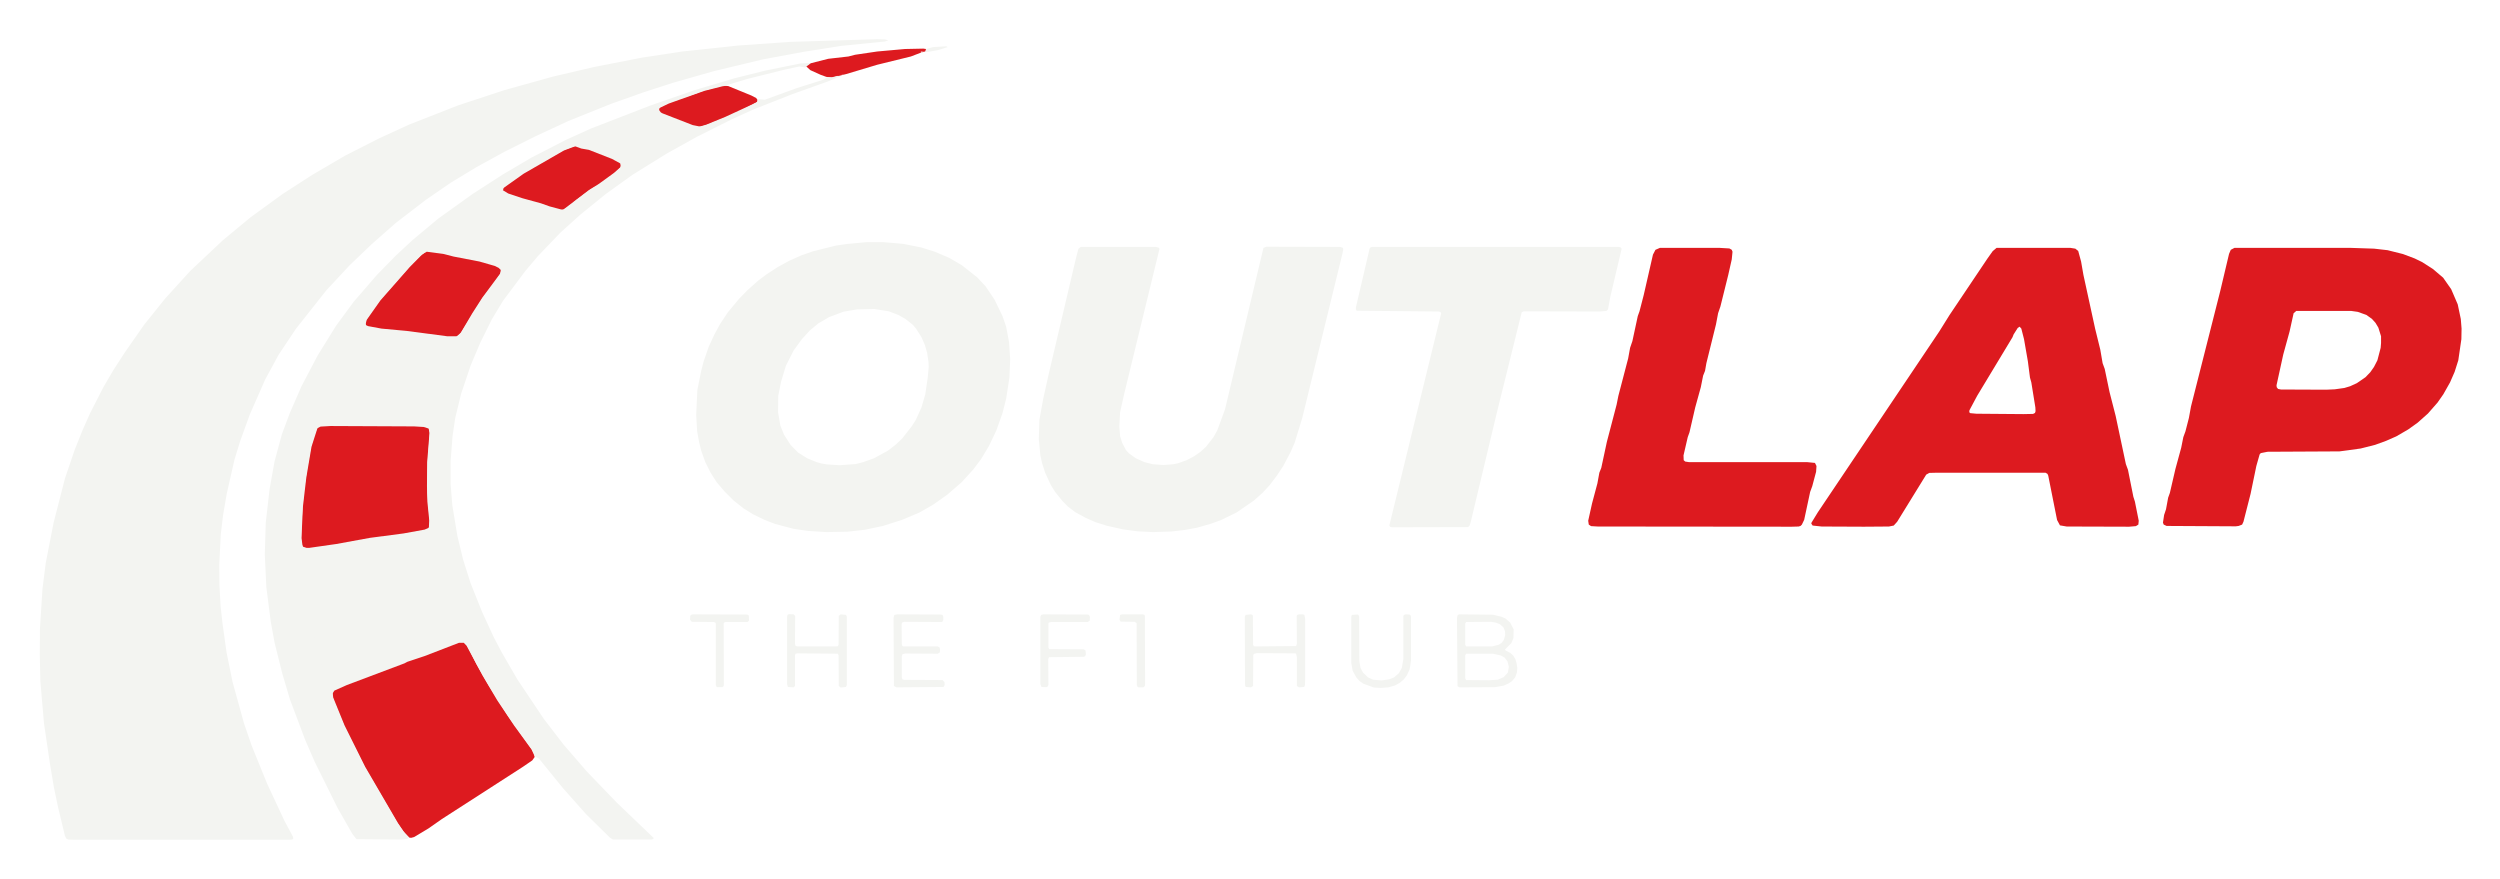
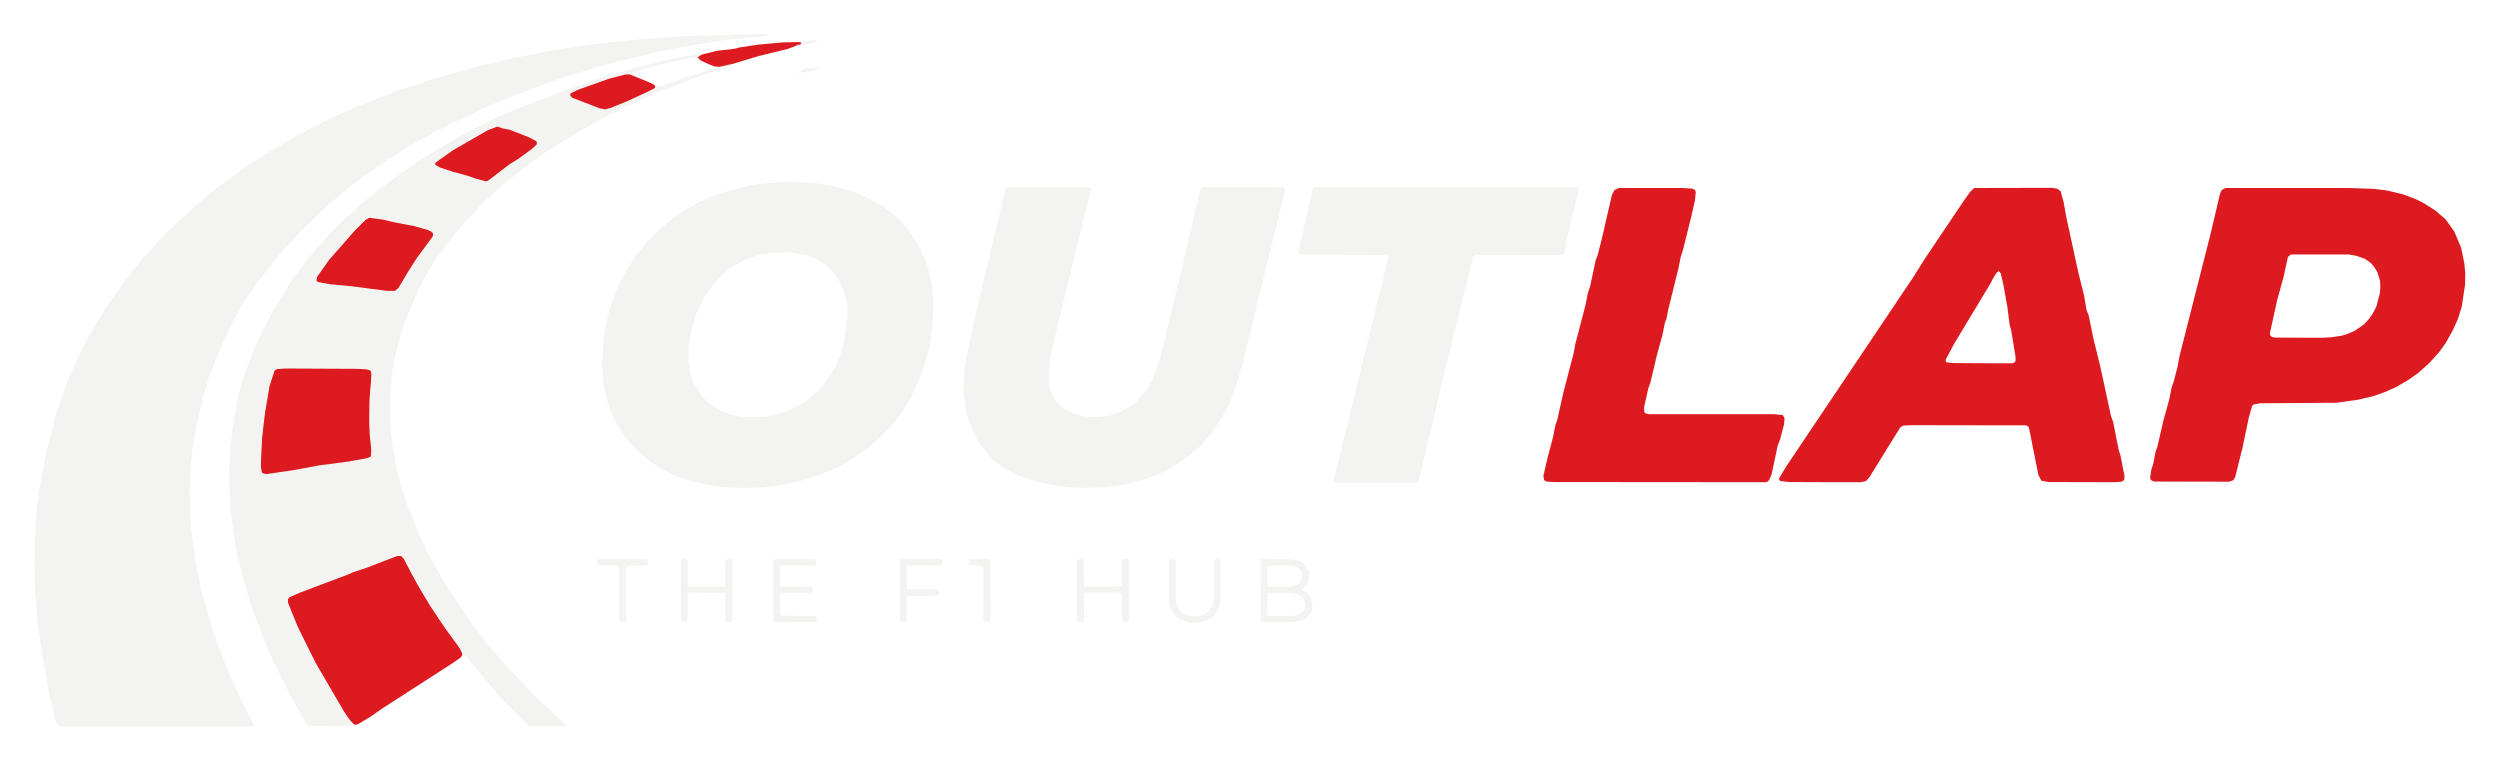
- <svg xmlns="http://www.w3.org/2000/svg" viewBox="0 0 1301 457" role="img" aria-label="Outlap — The F1 Hub">
+ <svg xmlns="http://www.w3.org/2000/svg" viewBox="0 0 1504 457" role="img" aria-label="Outlap — The F1 Hub">
  <path fill="#F3F4F1" fill-rule="evenodd" d="M374.8 44.5L376 44.3L376.2 45.5L375 45.7L374.7 45.5ZM372.2 45L374 44.8L374.3 45L374.2 46L372.5 46.3L370.5 47.2L367 47.8L364 49.2L363 49.3L361.5 50.2L358 50.8L356.5 51.7L352.5 52.8L345 56.3L344.4 57L344.8 58L347.5 59.2L348.5 59.3L351 60.7L354 61.3L356 62.7L362 64.7L365 64.7L367 64.2L368.5 63.3L371.5 62.7L373.5 61.3L375 61.2L376.5 60.3L377.5 60.2L378.5 59.3L380.5 58.7L383 57.3L384 57.2L386 56.2L387 55.3L388.5 55.3L388.7 56.5L383.5 59.2L382.5 59.3L378 61.7L375.5 62.3L372 64.2L370.5 64.3L368 65.7L365 66.3L364 67.2L360 69.2L359 69.3L353.5 72.2L352.5 72.3L351.5 73.2L350.5 73.3L344.5 76.3L343.5 77.2L342.5 77.3L338.5 79.3L337.5 80.2L335 81.3L334 82.2L330 84.3L327.5 86.2L325.5 86.2L324.5 85.8L324.2 87L321 90.2L318.5 91.8L317 93.2L315.5 93.8L313.5 95.7L311 96.8L309.5 98.2L308 98.8L306.5 100.2L304.5 101.3L304 102.2L302.5 102.8L301 104.2L300.5 104.3L298 106.7L295.5 108.3L292.7 111L291.8 111.5L282.7 120L281.2 121L267.5 134.8L267.2 135.5L264.5 138.3L263.5 139.7L261.3 141L261.2 143L259.3 145L257.2 148.5L252.3 154.5L250.7 157.5L249.3 159L247.7 162L246.3 163.5L245.2 166L243.3 168.5L241.7 172L238.8 175.5L238.7 177.5L237.3 180L236.2 183.5L235.3 184.5L235.2 185.5L233.3 189.5L233.2 191L232.3 192.5L231.3 195.5L231.2 197L230.3 198.5L230.2 200L229.3 202L229.2 204L228.3 206L228.2 208L227.3 210.5L227.2 212.5L226.3 214.5L226.2 217L225.3 219.5L225.2 222L224.3 223L224 229.2L222.8 229L222.7 225L222.2 224L220 222.8L188.5 222.7L187 222.3L186 222.7L184.5 222.7L183 222.3L169 222.3L166.5 223.3L165.3 224.5L165.2 226L164.3 227.5L163.3 230.5L163.2 232L162.8 232.5L162.7 234.5L162.3 235L162.2 237.5L161.8 238L161.7 240L161.3 240.5L160.7 245.5L160 245.7L159.3 245.5L159.3 242.5L159.7 242L160.3 237.5L160.7 237L160.8 235L161.2 234.5L161.3 231.5L162.7 228L162.8 226.5L163.7 225L163.8 223.5L164.2 223L164.3 220.5L167.3 211.5L168.2 210L169.3 206L170.2 204.5L170.3 203.5L171.2 202L172.3 198.5L180.3 182L181.2 181L186.3 171.5L187.5 169.8L189.2 168.5L189.8 166L193.2 161.5L193.8 160L195.7 158L197.5 155.3L200.2 152.5L202.3 149.5L204 148.2L204.5 147.3L212 139.2L212.8 138L219.3 131.5L220.5 130.7L221.8 128.5L222.7 128L228.3 122.5L229.2 122L236.3 115.5L245.5 108.3L247.5 107.2L251 104.3L258.5 99.3L260.5 98.7L260.8 97.5L261.5 96.8L262 96.7L263.5 95.3L265 94.7L270 90.8L273 89.2L274 88.3L276.5 87.2L278 85.8L281.5 84.2L282.5 83.3L288 80.7L289 79.8L291.5 78.7L293.5 77.3L294.5 77.2L295.5 76.3L297 76.2L298 75.7L299.5 74.3L300.5 74.2L301.5 73.3L302.5 73.2L303.5 72.3L304.5 72.2L305.5 71.3L306.5 71.2L307.5 70.3L308.5 70.2L312 68.3L313 68.2L318.5 65.3L319.5 65.2L323 63.3L324 63.2L327.5 61.3L331 60.2L337.5 57.3L341 57.2L342.2 56.5L342.5 55.3L343.5 55.2L347 53.3L350.5 52.2L352 51.3L359.5 48.8L361 48.7L362.5 47.8L367 46.3L368.5 46.2L369 45.8L370.5 45.7ZM298 77.3L294 78.8L288 82.7L286 83.3L281.5 86.2L280.5 86.3L278 88.2L272.5 91.3L271 92.7L267.5 94.8L262.9 98.5L265.5 100.2L271 101.8L272.5 102.7L274.5 102.8L279.5 104.7L283.5 105.3L286.5 106.7L288 106.8L288.5 107.2L290 107.3L292.5 108.2L297 105.2L299.5 102.8L300 102.7L305.5 98.3L308 97.2L310 95.3L311 95.2L314.5 92.3L316 91.7L318 89.8L318.7 89.5L321.7 86.5L321.7 85.5L320.5 84.8L319.5 84.7L318.5 83.8L316.5 82.8L314 82.2L310 80.3L308.5 80.2L306.5 78.8L305 78.3L302 78.2L300 77.3ZM223 131.8L221.5 132.3L220 133.3L218 135.7L217.5 135.8L216 137.3L215.5 138.2L214.2 139L213.5 140.2L210.3 143.5L210 144.2L208.8 145L208.7 145.5L206 148.3L205.5 149.2L198.5 156.8L195.3 161L193.7 164L192.3 165.5L191.3 167.5L191.8 168.5L193 169.2L197.5 169.8L198 170.2L206 170.8L207 171.2L212 171.3L212.5 171.7L219 172.3L219.5 172.7L222 172.8L222.5 173.2L229 173.3L229.5 173.7L232 173.8L233 174.2L237 174.2L239 172.7L241.8 167.5L243.7 165L244.3 163.5L246.7 160.5L247.8 158L249.2 156.5L250.3 154L252.2 152L253.3 150L256.7 146L257.3 144.5L258.7 143L259.7 141.5L259.7 141L257.5 139.3L255 138.3L253 138.2L251 137.3L247.5 136.7L247 136.3L244.5 136.2L240.5 134.8L234.5 134.2L230.5 132.8L228 132.7L227 132.3L224 132.2ZM222.3 230L223.5 229.7L223.7 230.5L223.7 234.5L223.3 235.5L223.2 243L223 243.7L222.5 243.7L222 243.7L221.8 243L221.8 235.5L222.2 234.5ZM158.8 247L159.5 246.8L160.2 247L160.2 250.5L159.8 251.5L159.2 256.5L158.5 256.7L157.8 256.5L157.8 254L158.2 253L158.3 250.5L158.7 250ZM221.3 248L222.5 247.8L222.7 248.5L222.8 257.5L223.2 259L223.2 264L223 264.8L222.5 264.8L221.8 264.5L221.7 259L221.3 257.5ZM157.3 258.5L158 258.3L158.7 258.5L158.5 262.2L157.3 262ZM156.8 263.5L158 263.3L158.2 264L158.2 270.5L157.8 272L157.8 282.5L158.3 283.5L159.5 284.2L162 284.2L162.5 283.8L164.5 283.7L165 283.3L168.5 283.2L169 282.8L172.5 282.7L173 282.3L175.5 282.2L176 281.8L178 281.7L178.5 281.3L182.5 281.2L183 280.8L185 280.7L185.5 280.3L188 280.2L188.5 279.8L190.5 279.7L191 279.3L198 278.7L198.5 278.3L200.5 278.2L203 277.3L208 277.2L208.5 276.8L213.5 276.2L216 275.3L219.5 275.2L222.5 273.7L222.8 270L223.5 269.8L224.2 270L224.3 275L225.2 276.5L225.3 280L225.7 280.5L225.8 282.5L226.2 283L226.3 285L226.7 285.5L226.8 287.5L227.2 288L227.3 290L228.2 292L228.3 294L229.2 296L229.3 297.5L230.2 299.5L230.3 301L231.2 303L231.3 304.5L232.2 306L232.3 307.5L233.3 310.5L235.2 314.5L235.3 316L236.2 317.5L236.3 318.5L237.2 320L237.3 321.5L240.2 328L240.3 329.5L241.7 331.5L242.2 332.5L242.3 334L243.7 335.5L248.8 346L250.2 347.5L250.3 348.5L252.7 352L254.3 355.5L256.2 358L256.3 359L257.7 360.5L258.3 362L260.7 365.5L261.3 367.5L262.2 368L262.3 368.5L264.2 370.5L264.3 371.5L266.2 373.5L267.8 376.5L271.7 381.5L272.3 383L276.7 388.5L278.2 391L278 392.2L277 392.2L276.5 391.7L273.7 387.5L271.8 385.5L270.2 382.5L266.3 377.5L264.7 374.5L263.3 373L262.7 371.5L261.3 370L260.7 368L259.8 367.5L258.3 365.5L257.2 363L255.8 361.5L252.2 354.5L250.3 352L248.7 348.5L245.8 344L244.3 341L243.7 339L242.8 338L242 336.3L240.5 335.3L239 335.3L237.5 336.2L234.5 336.8L233.5 337.7L229.5 338.8L227 340.2L224.5 340.8L222 342.2L220.5 342.3L217.5 343.7L213 344.8L211 346.2L209.5 346.3L203 349.2L197.5 350.8L195 352.2L192 352.8L190 354.2L186 355.3L184.5 356.2L182 356.8L180.5 357.7L179.5 357.8L178 358.7L176 359.3L174.3 360.5L174.3 363L175.3 366L176.2 367.5L176.3 368.5L177.7 371L178.3 373.5L179.7 376L179.8 377L181.2 379L182.2 381L182.3 382.5L183.2 383.5L184.8 387L185.7 388L186.7 390L186.8 391L187.7 392L190.2 397L190.3 398L191.7 399.5L192.3 401.5L193.7 403.5L195.3 407L197.7 410.5L200.3 415.5L205.7 423.5L206.3 425.5L207.2 426.5L207.7 428L207.5 428.7L206.5 428.7L206 428.2L204.2 424.5L202.3 422L201.2 419.5L199.8 418L199.2 416.5L197.3 414L195.7 410.5L194.8 409.5L193.2 406L192.3 405L190.2 400.5L189.3 400L189.2 399L184.2 389L183.3 388L183.2 387L182.3 386L181.3 384L181.2 383L178.3 377.5L178.2 376.5L176.3 373L175.2 369.5L172.3 363L172.2 360.5L171.3 359.5L170.3 357.5L170.2 356L169.3 354.5L168.3 351.5L168.2 350L167.3 348.5L167.2 347L165.3 341.5L165.2 339.5L164.3 337.5L163.2 332L162.3 329.5L162.2 328L161.3 326L161.2 323.5L160.3 321L160.2 318L159.8 317.5L159.7 315.5L159.3 315L158.7 308L158.3 307.5L158.2 303.5L157.8 303L157.7 299.5L157.3 298.5L157.2 293.5L156.8 293L156.7 289L156.3 288L156.3 285.5L156.7 284.5L156.3 283L156.2 272.5L156.7 270.5ZM222.3 265.5L223 265.2L223.7 265.5L223.5 268.7L222.3 268.5Z" />
  <path fill="#DD1A1F" fill-rule="evenodd" d="M471 25.5L480.5 25.3L481.9 25.5L482.6 26L482.5 26.5L479.5 27.3L474 29.4L456.5 33.7L440.5 38.5L433 40.4L430 40L427 38.9L421.7 36.5L419.5 34.5L420 33.8L422 32.9L431 30.6L441.5 29.4L445 28.5L456.5 26.8ZM376 44.5L379 44.8L391 49.7L393.5 51L394.2 52L394.1 53L385.5 57.7L377.5 61.2L367.9 65L364.5 65.9L360.5 65.1L344.8 59L343.9 58.5L342.8 57L342.6 56.5L343.2 56L346.9 54L352.5 51.7L361.5 48.9L366.5 47ZM297.6 76.5L299.5 76.2L302.5 77.3L306.5 78L318.5 82.7L322.7 85L323.2 86L323 87L321 89.2L316.8 92.5L313 95.2L307 98.8L300 104L298 105.8L294.5 108.4L293 109L292 109L286 107.4L281.5 105.8L272 103.2L264.5 100.7L261.7 99L261.5 98.5L262 97.4L272.4 90L293.4 78ZM222.1 131L231 132.2L236 133.5L249.5 136.1L257.5 138.4L259.5 139.4L260.6 140.5L260.7 141.5L260.4 142.5L257 147.5L251.2 155L239.5 173.8L237.5 175L232.8 175L211.5 172.2L198.5 171L191.5 169.7L190.5 169.2L190.1 168L190.8 166L194.7 160L198 155.8L214 137.7L219.5 132.4ZM166.8 222L172 221.7L215.5 221.9L220.5 222.2L223 223L223.7 225L222.6 240L222.4 250.5L222.4 256.5L223.6 271L223.5 273.5L223 274.7L221 275.6L210 277.6L192.5 279.9L175 283.1L161 285.1L159.5 285.1L157.7 284.5L157.1 283.5L156.7 280.5L156.9 272.5L158 256.5L159.9 243.5L161.8 232.5L163.4 227L164.9 223ZM238.9 334.5L241.5 334.5L243.1 336L248 345.7L254.2 356.5L264.3 372.5L276.8 390L278.1 392.5L278.2 394L277 395.7L272.2 399L230 426.2L223 431.1L215.5 435.6L214 436L213 435.9L210.5 433.5L206.5 427.8L190 399.5L179 377.5L174 365.5L173 362.5L173 361L174 359.4L180.5 356.5L210.5 345.2L212 344.4L221 341.4Z" />
-   <path fill="#DD1A1F" fill-rule="evenodd" d="M863.8 129L895 129L900 129.3L901.2 130L901.6 131L901.2 135L899.4 143L895.3 159.5L894.1 163L893 168.8L888 189L887.3 193L886.3 195.5L885.1 201.5L882.2 212L879.2 225L878.3 227.5L876.1 237L876.2 239.5L877 240.2L879 240.5L940.5 240.5L944.5 240.9L945.3 242.5L945.1 245.5L943.1 253L942 256L938.9 270.5L937.7 273L937 273.7L936 274L932.5 274.1L831.5 274L828 273.8L826.8 273L826.5 271L828.5 262L831.3 251.5L832.3 246L833.3 243.5L836.2 230L841.3 210.5L842.2 206L847.3 186.5L848.3 181L849.5 177.5L852.3 164.5L853.2 162L855.4 153.5L860.2 132.5L861.5 130ZM1039 129L1077.5 129L1080 129.4L1081.5 130.6L1083 136.1L1084.2 143L1090.3 171L1093 182L1094.2 189L1095.3 192L1097.8 204L1101 216.5L1106.3 241.5L1107.4 244.5L1110.2 258.5L1111 261L1113 271L1112.8 273L1111.5 273.8L1108 274.1L1075.5 274L1072 273.4L1070.5 270.6L1065.9 247.5L1065.5 246.6L1064.5 246L1008 246L1004 246.1L1002.4 247L987.3 271.5L985.5 273.5L983 274L970 274.1L948 274L943.3 273.5L942.6 272.5L942.7 272L946 266.6L1009.2 172.5L1014.5 164L1034.3 134.5L1037 130.7ZM1162.8 129L1223.5 129L1235.5 129.4L1242.5 130.2L1250.5 132.2L1256.6 134.5L1260.5 136.4L1266.1 140L1271.4 144.5L1275.6 150.5L1279 158.4L1280.6 166L1281 171L1280.9 176.5L1279.3 187.5L1277.4 193.5L1275 199L1271.5 205.2L1268.5 209.5L1263.5 215.2L1258.1 220L1253.2 223.5L1247 227.1L1241.5 229.5L1236 231.5L1228.5 233.4L1217.5 234.9L1180 235.1L1176.5 235.8L1175.9 236.5L1174.2 242.5L1171.2 257L1167.5 271.5L1166.8 273L1165 273.7L1163.5 273.9L1127.5 273.7L1126 273L1125.6 272L1126.2 268L1127.2 265L1128.3 259L1129.2 256.5L1132.1 244L1135.1 233L1136.2 227.5L1137.3 224.5L1139.1 217.5L1140.2 211.5L1155.4 151.5L1160 132.1L1160.9 130ZM1195 161.8L1193.6 163L1191.5 172.5L1188.2 184.5L1184.7 200.5L1184.8 201.5L1185.5 202.4L1187 202.7L1210.5 202.8L1215 202.6L1220 201.9L1223 201L1226.5 199.4L1231 196.3L1233.5 193.7L1235.4 191L1237.2 187.5L1238.9 181L1239.1 178.5L1239.1 175L1237.7 170.5L1236.2 168L1234.4 166L1231.5 163.9L1227 162.3L1223.5 161.8ZM1051 170L1050 170.7L1047.9 174L1047.3 175.5L1028.9 206L1024.9 213.5L1024.8 214.5L1025.3 215L1028.5 215.3L1053 215.5L1058 215.4L1059 214.9L1059.3 214L1059.2 212L1057.1 199L1056.4 196.5L1055.3 188L1053.3 176.5L1051.9 171Z" />
-   <path fill="#F3F4F1" fill-rule="evenodd" d="M411 21.8L456.5 20.4L460.5 20.5L462.3 21L460.5 21.6L437.5 23.9L418 27L397 30.9L371.6 37L350.5 43L335 48L318.1 54L295.7 63L278.5 71L262.5 79L247.9 87L234.7 95L221.6 104L206 116L193.5 127L182 138L169.9 151L154 171.1L145 184.6L138 197.5L130 215.7L125 229.5L122 239.3L118 256.9L116.1 268L114.9 278L114.1 294L114.2 304.5L114.8 315.5L115.8 324.5L117.9 339.5L121 354.8L127 376.5L131 388.1L139 407.8L148 427.1L152.5 435.5L152.6 436.5L152 436.9L150.5 437L38.5 437L35.5 436.9L34.5 436.4L33.8 435L30.2 420L28.1 410L26 397.5L22.9 376.5L21 354.5L20.7 340.5L20.8 327L22.1 306.5L23.8 293L27.9 272L33.8 249L38.9 234L42.9 224L46.9 215L53.8 201.5L59 192.6L64.9 183.5L75 169L86 155.3L99 141L116 125L130.5 113L147 101L162.5 91L179.6 81L197.5 71.9L213 64.8L238.5 54.8L262.5 46.9L288 39.8L309 34.9L334 30L355 26.8L384 23.7ZM416.6 33L421 32.8L421.8 33L419 35.1L416 34.6L408.5 36.2L389.2 41L379.5 43.9L378 44.6L376 44.9L366.5 47.3L348 53.9L343.6 56L343.1 56.5L343 57.5L339 57.7L335.5 59L321.3 65L304 73L300.2 75L298.5 76.4L293.5 78.3L272.5 90.4L262.5 97.5L262 98L261.8 99L259 99.9L243.4 111L233.5 119L222.6 129L221.5 131L219 133.1L213.2 139L198 156.3L190.8 166.5L190.2 169L188 170.6L184 177.3L180 184.5L174 197L170 206.6L165.2 220.5L165.3 222.5L162.1 232.5L159.4 248.5L157.6 264L156.9 280L157.5 284.5L157 287L158 297.5L161 320L165.3 338L168 347.8L171.4 358L172 359.3L173.1 360.5L173.4 363L179.3 377.5L190 399L207.2 428.5L209.9 432.5L213 436L212 436.6L209 436.9L185.5 436.7L183.4 434L175.7 420.5L163.8 396.5L158.8 385L150.9 364L146.9 350.5L142.9 334.5L140.9 323.5L138.6 305.5L137.8 288.5L138.3 272L140.3 254.5L142.9 240L146.7 226L150.8 215L156.9 201L165.3 185L174.9 169.5L184.1 157L196.2 143L206 133L214.6 125L228 113.8L246 100.9L261.5 90.9L276.6 82L294.5 72.8L307.5 66.9L338.5 54.9L361.2 47L382 40.8L398 36.8ZM437.9 39L438.5 38.9L439.1 39L438 39.2ZM435.8 39.5L437.8 39.5L430.5 42.5L412.3 49L392 57L381 62L363 71L347 79.9L329.1 91L315.2 101L302 111.7L291.7 121L280 133.2L273.4 141L261.8 156.5L256 166.1L250 178.2L245 190L240 204.8L236.9 217.5L235.5 227L234.5 240L234.5 252L235.4 263L238 278.8L241 291.2L244.9 303.5L250.9 318.5L256.9 331.5L261.1 339.5L269.2 353.5L283 374.1L293.3 387.5L305.4 401.5L321 417.7L340.1 436L340 436.6L339 436.9L319 436.9L317.5 436L305 423.7L293 410.2L280.5 394.8L278.2 393.5L276.6 390L267.5 377.5L258.8 364.5L251.1 351.5L242.8 336L241.4 334.5L241.3 332.5L240.1 330.5L238.7 327L230.7 304.5L226.3 288L224.3 276.5L223.2 274L223.4 271L222.4 261L222.2 253L222.3 240.5L223.5 225.5L223.2 223L224.6 221L225.9 214L229.9 198L232.9 189L238.2 176.5L238.4 174.5L239.9 173L245.8 163L251 154.9L260.2 142.5L260.7 140.5L263 139L267.8 133.5L276 125.1L292.6 110L293.9 108.5L306.5 98.9L311.5 95.8L319.5 90L322.9 87L323 85.2L324 85L326.5 85.4L327.5 85.1L338 78.9L350 72.8L362.5 67.1L364 65.9L367.5 64.9L377.5 60.8L393.3 53.5L394 53L394.5 51.6L398 51.9L414.5 45.9L428.4 41.5L430.5 40.2L433 40.2Z" />
-   <path fill="#F3F4F1" fill-rule="evenodd" d="M451 126L459.5 126L470 126.9L479.5 128.8L486.5 131L494 134.2L500.5 138L508.5 144.3L512.9 149L517.6 156L521.7 164.5L523.6 170L525.1 178L525.7 187L525.3 196.5L523.6 207.5L521.7 215L518.5 224L514.7 232L510.5 239L506.5 244.3L500.5 250.9L493 257.4L485.5 262.7L478.5 266.7L469.5 270.5L459.5 273.7L450 275.7L441 276.7L430 276.9L420.5 276.3L413 275.2L403.5 272.7L398 270.6L392 267.7L387 264.6L381.8 260.5L377 255.7L373 251L369.8 246L367 240.4L364.9 234.5L363.8 230L362.8 224.5L362.3 216L362.9 203L364.9 193L366.2 188L368.8 180.5L371.8 174L374.8 168.5L378.8 162.5L384.6 155.5L389 151L394.6 146L399 142.7L404.7 139L410.5 135.8L417 132.9L423 130.8L435 127.8L440.5 127ZM562.4 128.5L601.5 128.5L603 128.9L603.4 129.5L585 205.1L582.9 214.5L582.5 222L582.9 227L584 230.5L586 234.3L587.6 236L591.1 238.5L595.6 240.5L600 241.6L605.5 242L610.5 241.6L613 241.1L617.5 239.5L621.3 237.5L624.5 235.3L627.6 232.5L631.5 227.5L633.5 223.9L637.5 213L657.5 129L659 128.4L697.5 128.5L698.9 129L699 130L698.6 132L677.7 217.5L673.7 230.5L671.5 235.5L667.8 242.5L664.5 247.5L660.7 252.5L657 256.5L652.5 260.5L643.5 266.7L635.5 270.6L630 272.6L623 274.6L616.5 275.8L609.5 276.6L600 276.9L592 276.5L584.5 275.5L576 273.6L570 271.7L565 269.5L559.5 266.5L555.6 263.5L552.7 260.5L549.1 256L546.9 252.5L543.9 246L542.3 241L541.4 237L540.6 228.5L540.9 218.5L542.9 207.5L545.9 194L559.9 134.5L561.2 129.5ZM713.8 128.5L842.5 128.5L843.5 128.8L843.9 129.5L838 154.5L836.8 161L836 161.8L832.5 162.1L793 162L791.9 162.5L778.9 215L765.4 271.5L764.8 273.5L764 274.3L724.5 274.4L723.5 274.2L723 273.5L750 163L749.5 162.3L748.5 162.1L706 161.7L705.6 161L705.6 160L711.9 133L712.7 129.5L713 128.9ZM446 161L439 162.2L431.5 165L426 168.2L421.5 171.9L417.3 176.5L413 182.4L409 190.3L406.5 198.5L405 206L404.9 214.5L406.1 221.5L408 226.2L411.4 231.5L415.3 235.5L420.1 238.5L425 240.5L427.5 241.2L430.5 241.7L437 242.1L445.3 241.5L449.2 240.5L454.8 238.5L462.1 234.5L466 231.5L469.5 228.2L474.5 221.8L476.6 218.5L479.5 212.1L481.5 205.3L482.8 196.5L483.3 191L483.2 188.5L482.5 183.7L481.3 179.5L479.5 175.4L476.7 171L475 169L471.2 166L467.5 163.9L462.5 162L455 160.8Z" />
-   <path fill="#F3F4F1" fill-rule="evenodd" d="M485.6 24.5L492.5 24.1L493.2 24.5L488 26.1L483 27L481.4 27L481.9 25.5ZM479.1 27L479.5 26.8L480.8 27L479.5 27.5ZM359.6 320L360.5 319.7L388.5 319.8L389.4 320L389.7 320.5L389.8 323L389 323.7L377.5 323.7L376.8 324L376.6 324.5L376.7 356L376.6 357L376 357.6L373 357.6L372.5 356.5L372.5 324.5L372.3 324L371.5 323.7L360 323.6L359.1 322.5L359.2 320.5ZM409.8 320L410.5 319.6L413 319.7L413.8 320.5L413.7 335L414 336.1L415 336.4L435 336.4L436 336.3L436.4 335.5L436.5 320.5L437.5 319.7L440.3 320L440.7 321L440.7 352.5L440.7 356.5L440.2 357.5L437.5 357.8L436.5 357L436.4 341L436 340.2L415 340L414 340.2L413.7 341L413.7 357L413 357.7L410 357.5L409.6 356L409.6 321ZM465.4 320L467 319.7L489.5 319.8L490.5 320L490.9 321L490.9 322.5L490.5 323.5L490 323.7L470.5 323.6L469.4 324L469.2 325L469.3 335L469.5 336L470 336.4L488 336.4L489 337L489.2 338L489.1 339.5L488 340.2L471 340.1L469.6 340.5L469.3 341.5L469.3 352.5L469.6 353.5L470.5 353.8L490.5 353.9L491.5 355L491.6 356.5L491 357.5L466.5 357.7L465.2 357L465 321.5ZM541.8 320L543 319.7L566 319.8L566.7 320L567.2 321L567.1 323L566 323.7L547 323.7L545.8 324L545.6 324.5L545.6 337L546 337.8L564 337.9L564.9 338.5L565.1 340.5L564.7 341.5L564 341.8L545.9 342L545.5 343L545.6 356.5L545 357.5L544.5 357.6L542 357.5L541.4 356L541.4 321ZM582.9 320L584 319.7L594.5 319.7L595.5 319.9L595.8 320.5L595.9 356L595.8 357L595 357.7L592.5 357.7L592 357.5L591.6 356.5L591.5 324.3L590.5 323.6L583.2 323.5L582.6 322.5ZM648.2 320L651 319.7L651.8 320L652 320.5L652.1 335.5L652.5 336.3L653.5 336.4L674.5 336.2L674.9 335L674.8 320.5L675.1 320L676 319.7L678 319.7L678.8 320L679.2 322L679.2 353.5L679.1 356.5L678.7 357.5L676 357.7L674.9 357L674.9 342L674.5 340.2L674 340L654 339.9L652.5 340.3L652.2 341L652.1 357L651 357.7L648.4 357.5L648 357L647.9 355.5L647.8 321ZM703.5 320L706.5 319.8L707 320.1L707.3 321L707.4 344L708 347.6L709.3 350L711.9 352.5L714.5 353.7L719 354.1L723 353.5L725.5 352.5L728 350.3L729.5 347.6L730.3 343L730.3 320.5L730.7 320L731.5 319.7L733.5 319.8L734 320.1L734.3 321L734.3 343.5L733.9 346.5L733.5 348.5L732.1 351.5L730.5 353.6L728.5 355.3L726 356.7L722.5 357.7L718.5 358L715 357.8L709.5 355.8L707.5 354.4L705.8 352.5L703.9 349L703.2 345L703.2 321ZM758.6 320L759.5 319.7L777 319.9L781.5 321L783.5 321.9L785.9 324L787.7 327.5L787.6 332L786.5 334.7L783.2 338L783.5 338.5L786 339.8L787.5 341.2L788.6 343L789.2 345L789.6 347.5L789.4 350L788.5 352.5L786.8 354.5L785 355.7L782.5 356.8L778 357.6L759.5 357.7L758.5 357.1L758.2 321.5ZM763 323.7L762.5 324.5L762.5 335.5L763 336.4L776.5 336.4L780 335.5L781.5 334.5L782.6 333L783.3 330.5L783.2 328.5L782.4 326.5L780.5 324.8L778.4 324L776 323.6ZM763 340.2L762.5 341L762.5 342L762.5 353L763 353.9L775 354L779.5 353.7L782.5 352.4L784.7 350L785.2 347L784.5 344.2L783 342.2L781 341.1L777 340.2Z" />
+   <path fill="#DD1A1F" fill-rule="evenodd" d="M974.1 113.1L1012.1 113.1L1018.2 113.5L1019.7 114.3L1020.2 115.5L1019.7 120.4L1017.5 130.2L1012.5 150.3L1011.1 154.6L1009.7 161.7L1003.6 186.3L1002.7 191.2L1001.6 194.2L1000.1 201.6L996.6 214.4L992.9 230.2L991.7 233.3L989.1 244.9L989.2 247.9L990.2 248.8L992.6 249.2L1067.7 249.2L1072.5 249.7L1073.6 251.6L1073.3 255.2L1070.9 264.4L1069.5 268L1065.7 285.7L1064.3 288.8L1063.4 289.7L1062.2 290.1L1057.9 290.1L934.7 290L930.4 289.7L928.9 288.8L928.5 286.3L931 275.4L934.4 262.6L935.7 255.8L936.8 252.8L940.5 236.3L946.7 212.5L947.7 207L953.9 183.3L955.2 176.5L956.6 172.3L960 156.4L961.2 153.4L963.8 143L969.7 117.4L971.3 114.3ZM1187.8 113.1L1234.8 113L1237.8 113.6L1239.7 115.1L1241.5 121.7L1243 130.2L1250.4 164.3L1253.8 177.8L1255.2 186.3L1256.6 190L1259.6 204.6L1263.4 219.9L1270 250.4L1271.3 254L1274.7 271.1L1275.7 274.1L1278.1 286.4L1277.9 288.8L1276.3 289.8L1272 290.1L1232.4 290L1228.1 289.2L1226.3 285.8L1220.7 257.7L1220.2 256.6L1218.9 255.9L1150 255.8L1145.1 256L1143.2 257.1L1124.7 287L1122.6 289.4L1119.5 290.1L1103.6 290.1L1076.8 290L1071 289.4L1070.2 288.2L1070.4 287.6L1074.4 280.9L1151.4 166.2L1157.9 155.8L1182.1 119.8L1185.4 115.2ZM1338.8 113.1L1412.9 113.1L1427.6 113.6L1436.1 114.6L1445.9 117L1453.3 119.8L1458.1 122.2L1464.9 126.5L1471.3 132L1476.5 139.3L1480.6 149L1482.5 158.2L1483.1 164.3L1483 171.1L1481 184.5L1478.7 191.8L1475.7 198.5L1471.5 206.1L1467.8 211.3L1461.7 218.2L1455.1 224.1L1449.1 228.4L1441.6 232.8L1434.9 235.8L1428.2 238.2L1419 240.4L1405.6 242.3L1359.8 242.6L1355.6 243.4L1354.8 244.3L1352.8 251.6L1349.1 269.3L1344.7 287L1343.7 288.8L1341.5 289.7L1339.7 289.8L1295.8 289.7L1294 288.8L1293.5 287.6L1294.2 282.7L1295.4 279L1296.8 271.7L1297.9 268.7L1301.4 253.4L1305.1 240L1306.4 233.3L1307.7 229.6L1309.9 221.1L1311.3 213.8L1329.9 140.6L1335.5 116.8L1336.6 114.3ZM1378.1 153.1L1376.4 154.6L1373.9 166.2L1369.9 180.8L1365.6 200.3L1365.7 201.6L1366.6 202.6L1368.4 203.1L1397.1 203.2L1402.5 202.9L1408.6 202L1412.3 200.9L1416.6 199L1422.1 195.2L1425.1 192L1427.4 188.7L1429.6 184.5L1431.7 176.5L1432 173.5L1431.9 169.2L1430.2 163.7L1428.4 160.7L1426.3 158.2L1422.7 155.7L1417.2 153.8L1412.9 153.1ZM1202.5 163.1L1201.2 164L1198.7 168L1197.9 169.8L1175.5 207L1170.6 216.2L1170.5 217.4L1171.1 218L1175 218.4L1204.9 218.6L1211 218.5L1212.2 217.8L1212.6 216.8L1212.5 214.4L1209.9 198.5L1209 195.5L1207.7 185.1L1205.2 171.1L1203.6 164.3Z" />
+   <path fill="#F3F4F1" fill-rule="evenodd" d="M411 21.8L456.5 20.4L460.5 20.5L462.3 21L460.5 21.6L437.5 23.9L418 27L397 30.9L371.6 37L350.5 43L335 48L318.1 54L295.7 63L278.5 71L262.5 79L247.9 87L234.7 95L221.6 104L206 116L193.5 127L182 138L169.9 151L154 171.1L145 184.6L138 197.5L130 215.7L125 229.5L122 239.3L118 256.9L116.1 268L114.9 278L114.1 294L114.2 304.5L114.8 315.5L115.8 324.5L117.9 339.5L121 354.8L127 376.5L131 388.1L139 407.8L148 427.1L152.5 435.5L152.6 436.5L152 436.9L150.5 437L38.5 437L35.5 436.9L34.5 436.4L33.8 435L30.2 420L28.1 410L26 397.5L22.9 376.5L21 354.5L20.7 340.5L20.8 327L22.1 306.5L23.8 293L27.9 272L33.8 249L38.9 234L42.9 224L46.9 215L53.8 201.5L59 192.6L64.9 183.5L75 169L86 155.3L99 141L116 125L130.5 113L147 101L162.5 91L179.6 81L197.5 71.9L213 64.8L238.5 54.8L262.5 46.9L288 39.8L309 34.9L334 30L355 26.8L384 23.7ZM485.7 24.5L489.5 24.2L493 24.5L486 26.5L482.5 27L481.9 27L481.6 26.5L482 25.5ZM479.2 27L480 26.8L480.6 27L479.5 27.3ZM416.6 33L421 32.8L421.8 33L419 35.1L416 34.6L408.5 36.2L389.2 41L379.5 43.9L378 44.6L376 44.9L366.5 47.3L348 53.9L343.6 56L343.1 56.5L343 57.5L339 57.7L335.5 59L321.3 65L304 73L300.2 75L298.5 76.4L293.5 78.3L272.5 90.4L262.5 97.5L262 98L261.8 99L259 99.9L243.4 111L233.5 119L222.6 129L221.5 131L219 133.1L213.2 139L198 156.3L190.8 166.5L190.2 169L188 170.6L184 177.3L180 184.5L174 197L170 206.6L165.2 220.5L165.3 222.5L162.1 232.5L159.4 248.5L157.6 264L156.9 280L157.5 284.5L157 287L158 297.5L161 320L165.3 338L168 347.8L171.4 358L172 359.3L173.1 360.5L173.4 363L179.3 377.5L190 399L207.2 428.5L209.9 432.5L213 436L212 436.6L209 436.9L185.5 436.7L183.4 434L175.7 420.5L163.8 396.5L158.8 385L150.9 364L146.9 350.5L142.9 334.5L140.9 323.5L138.6 305.5L137.8 288.5L138.3 272L140.3 254.5L142.9 240L146.7 226L150.8 215L156.9 201L165.3 185L174.9 169.5L184.1 157L196.2 143L206 133L214.6 125L228 113.8L246 100.9L261.5 90.9L276.6 82L294.5 72.8L307.5 66.9L338.5 54.9L361.2 47L382 40.8L398 36.8ZM437.9 39L438.5 38.9L439.1 39L438 39.2ZM435.8 39.5L437.8 39.5L430.5 42.5L412.3 49L392 57L381 62L363 71L347 79.9L329.1 91L315.2 101L302 111.7L291.7 121L280 133.2L273.4 141L261.8 156.5L256 166.1L250 178.2L245 190L240 204.8L236.9 217.5L235.5 227L234.5 240L234.5 252L235.4 263L238 278.8L241 291.2L244.9 303.5L250.9 318.5L256.9 331.5L261.1 339.5L269.2 353.5L283 374.1L293.3 387.5L305.4 401.5L321 417.7L340.1 436L340 436.6L339 436.9L319 436.9L317.5 436L305 423.7L293 410.2L280.5 394.8L278.2 393.5L276.6 390L267.5 377.5L258.8 364.5L251.1 351.5L242.8 336L241.4 334.5L241.3 332.5L240.1 330.5L238.7 327L230.7 304.5L226.3 288L224.3 276.5L223.2 274L223.4 271L222.4 261L222.2 253L222.3 240.5L223.5 225.5L223.2 223L224.6 221L225.9 214L229.9 198L232.9 189L238.2 176.5L238.4 174.5L239.9 173L245.8 163L251 154.9L260.2 142.5L260.7 140.5L263 139L267.8 133.5L276 125.1L292.6 110L293.9 108.5L306.5 98.9L311.5 95.8L319.5 90L322.9 87L323 85.2L324 85L326.5 85.4L327.5 85.1L338 78.9L350 72.8L362.5 67.1L364 65.9L367.5 64.9L377.5 60.8L393.3 53.5L394 53L394.5 51.6L398 51.9L414.5 45.9L428.4 41.5L430.5 40.2L433 40.2Z" />
+   <path fill="#F3F4F1" fill-rule="evenodd" d="M470.4 109.4L480.8 109.5L493.6 110.5L505.2 112.8L513.8 115.5L522.9 119.5L530.9 124L540.6 131.7L546 137.5L551.7 146L556.8 156.4L559 163.1L560.9 172.9L561.6 183.9L561.1 195.5L559.1 208.9L556.7 218L552.8 229L548.2 238.8L543.1 247.3L538.2 253.8L530.9 261.8L521.7 269.8L512.6 276.2L504 281.1L493 285.7L480.8 289.6L469.2 292L458.3 293.3L444.9 293.5L433.3 292.9L424.1 291.5L412.5 288.4L405.8 285.9L398.5 282.3L392.4 278.6L386.1 273.5L380.2 267.7L375.3 261.9L371.4 255.8L368 249L365.4 241.8L364 236.3L362.9 229.6L362.2 219.2L363 203.4L365.4 191.2L367 185.1L370.2 175.9L373.9 168L377.5 161.3L382.4 154L389.5 145.4L394.8 139.9L401.7 133.8L407 129.8L413.9 125.3L421.1 121.4L429 117.9L436.3 115.4L450.9 111.7L457.7 110.6ZM606.3 112.5L654.1 112.5L655.9 112.9L656.3 113.7L633.9 205.9L631.4 217.4L630.9 226.6L631.4 232.7L632.7 236.9L635.2 241.5L637.1 243.6L641.5 246.7L646.8 249.1L652.2 250.5L659 251L665.1 250.5L668.1 249.8L673.6 247.9L678.3 245.5L682.1 242.8L685.9 239.4L690.7 233.3L693.1 228.9L698 215.6L722.4 113.1L724.2 112.4L771.2 112.5L772.9 113.1L773.1 114.3L772.6 116.8L747 221.1L742.1 236.9L739.5 243L734.9 251.6L731 257.7L726.3 263.8L721.8 268.7L716.3 273.5L705.3 281.1L695.6 285.9L688.9 288.3L680.3 290.7L672.4 292.2L663.8 293.2L652.2 293.5L642.5 293.1L633.3 291.9L623 289.6L615.6 287.2L609.6 284.5L602.9 280.9L598.1 277.2L594.5 273.5L590.2 268L587.4 263.8L583.8 255.8L581.8 249.7L580.8 244.9L579.7 234.5L580.1 222.3L582.6 208.9L586.2 192.4L603.4 119.8L604.9 113.7ZM791.1 112.5L948.1 112.5L949.3 112.8L949.8 113.7L942.6 144.2L941.1 152.1L940.2 153.2L935.9 153.5L887.7 153.3L886.4 154L870.5 218L854 287L853.3 289.4L852.3 290.4L804.1 290.5L802.9 290.3L802.3 289.4L835.2 154.6L834.6 153.7L833.4 153.5L781.6 153L781 152.1L781.1 150.9L788.8 118L789.8 113.7L790.1 113ZM464.4 152.1L455.8 153.6L446.7 157L440 161L434.5 165.5L429.3 171.1L424.1 178.2L419.2 187.9L416.1 197.9L414.3 207L414.2 217.4L415.7 226L418 231.7L422.2 238.2L426.9 243L432.8 246.7L438.8 249.1L441.8 249.9L445.5 250.6L453.4 251.1L463.5 250.4L468.3 249.1L475.1 246.7L484 241.8L488.8 238.2L493 234.2L499.1 226.3L501.7 222.3L505.2 214.5L507.7 206.2L509.3 195.5L509.9 188.7L509.8 185.7L508.9 179.8L507.5 174.7L505.2 169.7L501.9 164.3L499.7 161.9L495.1 158.2L490.6 155.7L484.5 153.4L475.4 151.9Z" />
+   <path fill="#F3F4F1" fill-rule="evenodd" d="M485.6 41.1L492.5 40.7L493.2 41.1L488 42.7L483 43.6L481.4 43.6L481.9 42.1ZM479.1 43.6L479.5 43.3L480.8 43.6L479.5 44.1ZM359.6 336.6L360.5 336.3L388.5 336.3L389.4 336.6L389.7 337.1L389.8 339.6L389 340.3L377.5 340.3L376.8 340.6L376.6 341.1L376.7 372.6L376.6 373.6L376 374.2L373 374.1L372.5 373.1L372.5 341.1L372.3 340.6L371.5 340.2L360 340.2L359.1 339.1L359.2 337.1ZM409.8 336.6L410.5 336.2L413 336.2L413.8 337.1L413.7 351.6L414 352.7L415 353L435 353L436 352.8L436.4 352.1L436.5 337.1L437.5 336.3L440.3 336.6L440.7 337.6L440.7 369.1L440.7 373.1L440.2 374.1L437.5 374.3L436.5 373.6L436.4 357.6L436 356.7L415 356.5L414 356.8L413.7 357.6L413.7 373.6L413 374.3L410 374.1L409.6 372.6L409.6 337.6ZM465.4 336.6L467 336.3L489.5 336.3L490.5 336.6L490.9 337.6L490.9 339.1L490.5 340.1L490 340.3L470.5 340.2L469.4 340.6L469.2 341.6L469.3 351.6L469.5 352.6L470 352.9L488 353L489 353.6L489.2 354.6L489.1 356.1L488 356.7L471 356.6L469.6 357.1L469.3 358.1L469.3 369.1L469.6 370.1L470.5 370.4L490.5 370.5L491.5 371.6L491.6 373.1L491 374.1L466.5 374.3L465.2 373.6L465 338.1ZM541.8 336.6L543 336.3L566 336.3L566.7 336.6L567.2 337.6L567.1 339.6L566 340.3L547 340.2L545.8 340.6L545.6 341.1L545.6 353.6L546 354.4L564 354.5L564.9 355.1L565.1 357.1L564.7 358.1L564 358.3L545.9 358.6L545.5 359.6L545.6 373.1L545 374L544.5 374.2L542 374.1L541.4 372.6L541.4 337.6ZM582.9 336.6L584 336.3L594.5 336.3L595.5 336.5L595.8 337.1L595.9 372.6L595.8 373.6L595 374.2L592.5 374.2L592 374L591.6 373.1L591.5 340.9L590.5 340.2L583.2 340.1L582.6 339.1ZM648.2 336.6L651 336.2L651.8 336.6L652 337.1L652.1 352.1L652.5 352.8L653.5 353L674.5 352.7L674.9 351.6L674.8 337.1L675.1 336.6L676 336.3L678 336.2L678.8 336.6L679.2 338.6L679.2 370.1L679.1 373.1L678.7 374.1L676 374.3L674.9 373.6L674.9 358.6L674.5 356.8L674 356.5L654 356.5L652.5 356.8L652.2 357.6L652.1 373.6L651 374.3L648.4 374.1L648 373.6L647.9 372.1L647.8 337.6ZM703.5 336.6L706.5 336.3L707 336.7L707.3 337.6L707.4 360.6L708 364.1L709.3 366.6L711.9 369.1L714.5 370.2L719 370.7L723 370.1L725.5 369.1L728 366.9L729.5 364.2L730.3 359.6L730.3 337.1L730.7 336.6L731.5 336.2L733.5 336.3L734 336.7L734.3 337.6L734.3 360.1L733.9 363.1L733.5 365.1L732.1 368.1L730.5 370.2L728.5 371.8L726 373.2L722.5 374.2L718.5 374.6L715 374.3L709.5 372.4L707.5 370.9L705.8 369.1L703.9 365.6L703.2 361.6L703.2 337.6ZM758.6 336.6L759.5 336.3L777 336.5L781.5 337.5L783.5 338.5L785.9 340.6L787.7 344.1L787.6 348.6L786.5 351.3L783.2 354.6L783.5 355.1L786 356.3L787.5 357.7L788.6 359.6L789.2 361.6L789.6 364.1L789.4 366.6L788.5 369L786.8 371.1L785 372.3L782.5 373.4L778 374.2L759.5 374.3L758.5 373.6L758.2 338.1ZM763 340.3L762.5 341.1L762.5 352.1L763 353L776.5 353L780 352L781.5 351.1L782.6 349.6L783.3 347.1L783.2 345.1L782.4 343.1L780.5 341.4L778.4 340.6L776 340.2ZM763 356.7L762.5 357.6L762.5 358.6L762.5 369.6L763 370.4L775 370.6L779.5 370.2L782.5 369L784.7 366.6L785.2 363.6L784.5 360.7L783 358.8L781 357.6L777 356.7Z" />
</svg>
